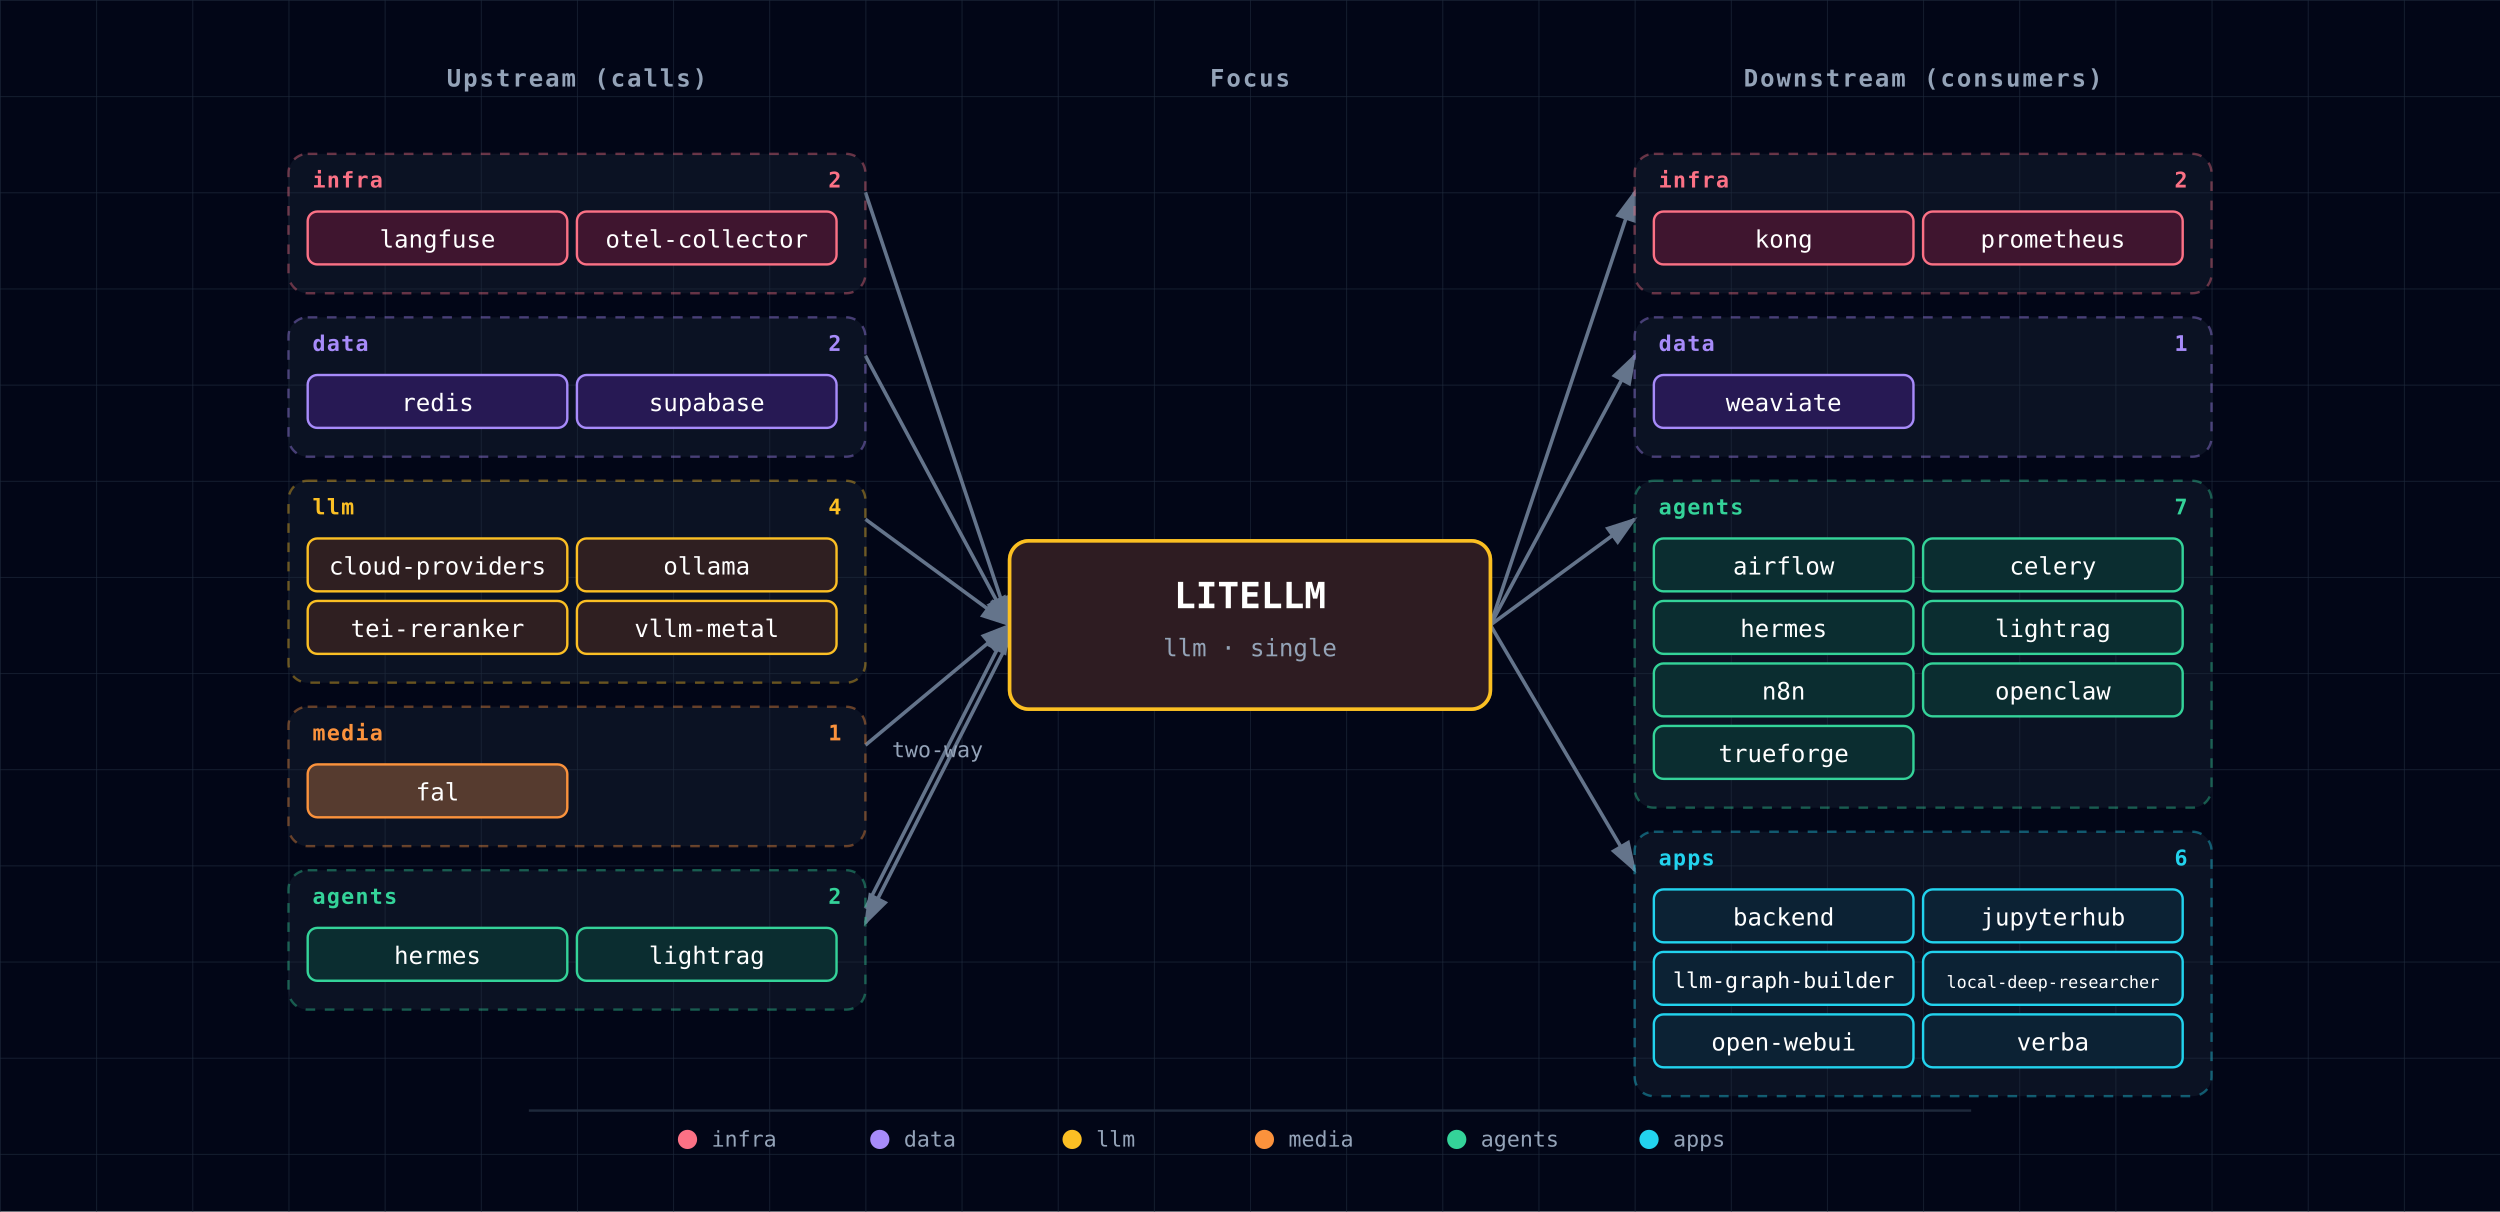
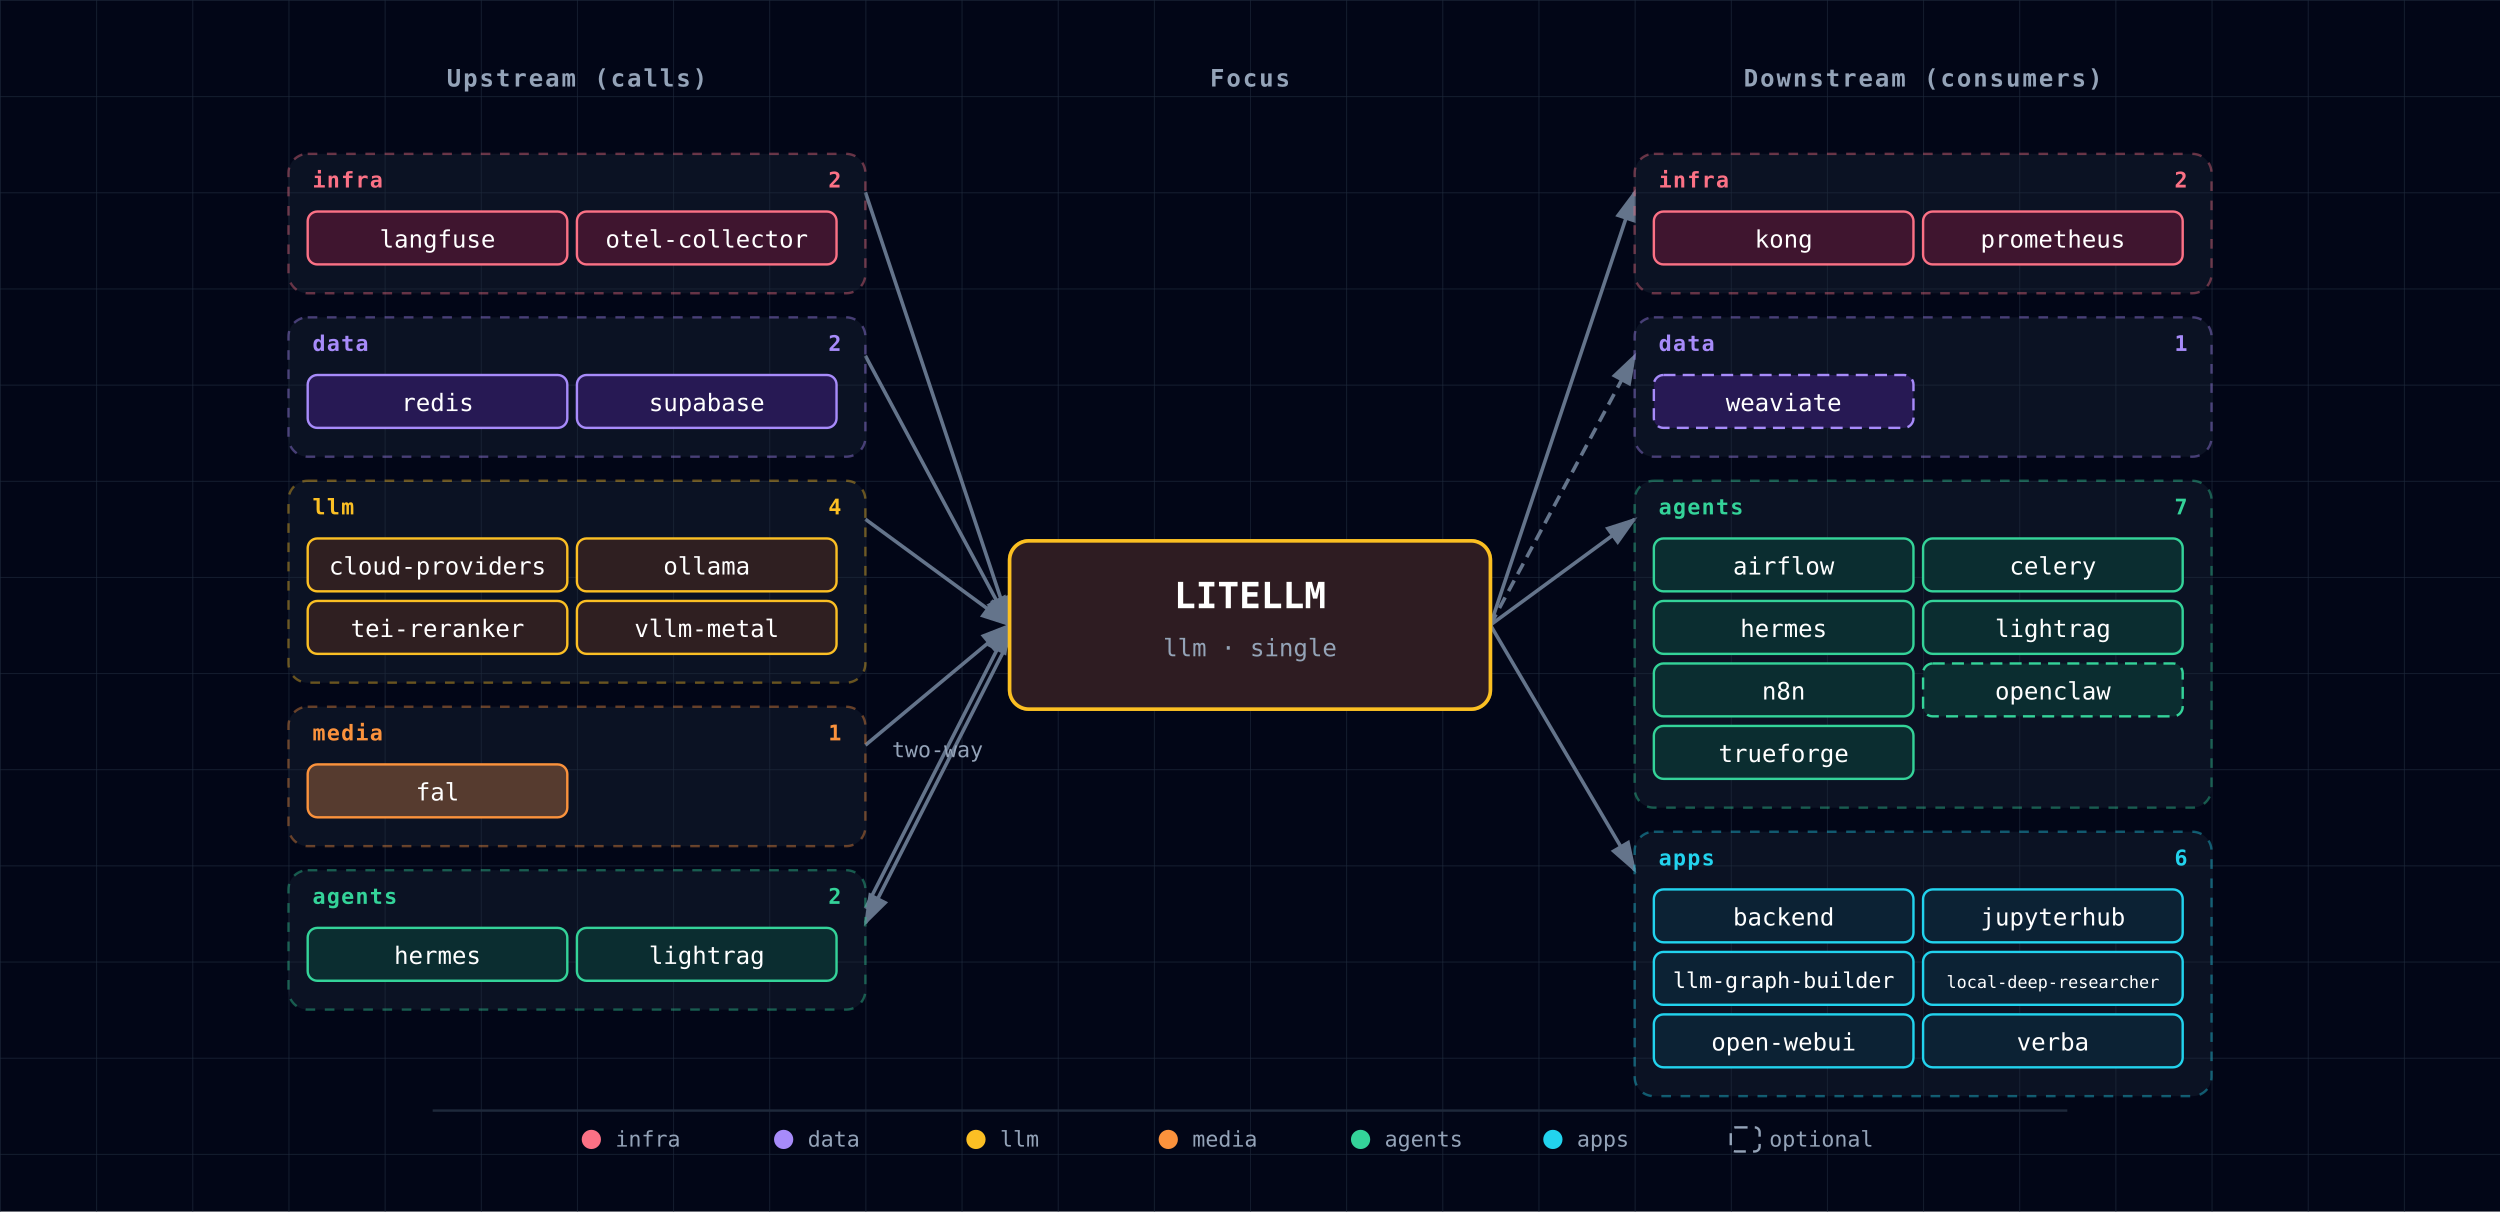
<svg xmlns="http://www.w3.org/2000/svg" viewBox="0 0 1040 504" font-family="'JetBrains Mono', 'Fira Code', Menlo, Consolas, monospace">
  <defs>
    <pattern id="grid" width="40" height="40" patternUnits="userSpaceOnUse">
      <path d="M 40 0 L 0 0 0 40" fill="none" stroke="#1e293b" stroke-width="0.5" />
    </pattern>
    <marker id="arrowhead" markerWidth="9" markerHeight="6" refX="8" refY="3" orient="auto">
      <polygon points="0 0, 9 3, 0 6" fill="#64748b" />
    </marker>
    <filter id="focus-glow" x="-50%" y="-50%" width="200%" height="200%">
      <feGaussianBlur in="SourceAlpha" stdDeviation="6" />
      <feFlood flood-color="#fbbf24" flood-opacity="0.6" />
      <feComposite in2="SourceAlpha" operator="in" />
      <feMerge>
        <feMergeNode />
        <feMergeNode in="SourceGraphic" />
      </feMerge>
    </filter>
  </defs>
  <rect width="1040" height="504" fill="#020617" />
  <rect width="1040" height="504" fill="url(#grid)" />
  <text x="240" y="36" fill="#94a3b8" font-size="10" font-weight="600" text-anchor="middle" letter-spacing="0.08em">Upstream (calls)</text>
  <text x="520" y="36" fill="#94a3b8" font-size="10" font-weight="600" text-anchor="middle" letter-spacing="0.08em">Focus</text>
  <text x="800" y="36" fill="#94a3b8" font-size="10" font-weight="600" text-anchor="middle" letter-spacing="0.08em">Downstream (consumers)</text>
  <line x1="360" y1="80" x2="420" y2="260" stroke="#64748b" stroke-width="1.5" marker-end="url(#arrowhead)" />
  <line x1="360" y1="148" x2="420" y2="260" stroke="#64748b" stroke-width="1.5" marker-end="url(#arrowhead)" />
  <line x1="360" y1="216" x2="420" y2="260" stroke="#64748b" stroke-width="1.5" marker-end="url(#arrowhead)" />
  <line x1="360" y1="310" x2="420" y2="260" stroke="#64748b" stroke-width="1.5" marker-end="url(#arrowhead)" />
  <line x1="360" y1="378" x2="420" y2="260" stroke="#64748b" stroke-width="1.5" marker-end="url(#arrowhead)" />
  <line x1="420" y1="266" x2="360" y2="384" stroke="#64748b" stroke-width="1.5" marker-end="url(#arrowhead)" />
  <text x="390" y="315" fill="#94a3b8" font-size="9" text-anchor="middle">two-way</text>
  <line x1="620" y1="260" x2="680" y2="80" stroke="#64748b" stroke-width="1.5" marker-end="url(#arrowhead)" />
-   <line x1="620" y1="260" x2="680" y2="148" stroke="#64748b" stroke-width="1.5" marker-end="url(#arrowhead)" />
+   <line x1="620" y1="260" x2="680" y2="148" stroke="#64748b" stroke-width="1.5" stroke-dasharray="5,3" marker-end="url(#arrowhead)" />
  <line x1="620" y1="260" x2="680" y2="216" stroke="#64748b" stroke-width="1.5" marker-end="url(#arrowhead)" />
  <line x1="620" y1="260" x2="680" y2="362" stroke="#64748b" stroke-width="1.5" marker-end="url(#arrowhead)" />
  <g>
    <g class="cluster">
      <rect x="120" y="64" width="240" height="58" rx="8" fill="rgba(30,41,59,0.35)" stroke="#fb7185" stroke-width="1" stroke-dasharray="4,4" stroke-opacity="0.4" />
      <text x="130" y="78" fill="#fb7185" font-size="9" font-weight="700" text-anchor="start" style="letter-spacing:0.06em;text-transform:uppercase;">infra</text>
      <text x="350" y="78" fill="#fb7185" font-size="9" font-weight="600" text-anchor="end">2</text>
    </g>
    <g>
      <rect x="128" y="88" width="108" height="22" rx="4" fill="#0f172a" />
      <rect x="128" y="88" width="108" height="22" rx="4" fill="rgba(136, 19, 55, 0.4)" stroke="#fb7185" stroke-width="1" />
      <text x="182" y="103" fill="white" font-size="10" text-anchor="middle">langfuse</text>
    </g>
    <g>
      <rect x="240" y="88" width="108" height="22" rx="4" fill="#0f172a" />
      <rect x="240" y="88" width="108" height="22" rx="4" fill="rgba(136, 19, 55, 0.4)" stroke="#fb7185" stroke-width="1" />
      <text x="294" y="103" fill="white" font-size="10" text-anchor="middle">otel-collector</text>
    </g>
    <g class="cluster">
      <rect x="120" y="132" width="240" height="58" rx="8" fill="rgba(30,41,59,0.35)" stroke="#a78bfa" stroke-width="1" stroke-dasharray="4,4" stroke-opacity="0.4" />
      <text x="130" y="146" fill="#a78bfa" font-size="9" font-weight="700" text-anchor="start" style="letter-spacing:0.06em;text-transform:uppercase;">data</text>
      <text x="350" y="146" fill="#a78bfa" font-size="9" font-weight="600" text-anchor="end">2</text>
    </g>
    <g>
      <rect x="128" y="156" width="108" height="22" rx="4" fill="#0f172a" />
      <rect x="128" y="156" width="108" height="22" rx="4" fill="rgba(76, 29, 149, 0.4)" stroke="#a78bfa" stroke-width="1" />
      <text x="182" y="171" fill="white" font-size="10" text-anchor="middle">redis</text>
    </g>
    <g>
      <rect x="240" y="156" width="108" height="22" rx="4" fill="#0f172a" />
      <rect x="240" y="156" width="108" height="22" rx="4" fill="rgba(76, 29, 149, 0.4)" stroke="#a78bfa" stroke-width="1" />
      <text x="294" y="171" fill="white" font-size="10" text-anchor="middle">supabase</text>
    </g>
    <g class="cluster">
      <rect x="120" y="200" width="240" height="84" rx="8" fill="rgba(30,41,59,0.35)" stroke="#fbbf24" stroke-width="1" stroke-dasharray="4,4" stroke-opacity="0.4" />
      <text x="130" y="214" fill="#fbbf24" font-size="9" font-weight="700" text-anchor="start" style="letter-spacing:0.06em;text-transform:uppercase;">llm</text>
      <text x="350" y="214" fill="#fbbf24" font-size="9" font-weight="600" text-anchor="end">4</text>
    </g>
    <g>
      <rect x="128" y="224" width="108" height="22" rx="4" fill="#0f172a" />
      <rect x="128" y="224" width="108" height="22" rx="4" fill="rgba(120, 53, 15, 0.3)" stroke="#fbbf24" stroke-width="1" />
      <text x="182" y="239" fill="white" font-size="10" text-anchor="middle">cloud-providers</text>
    </g>
    <g>
      <rect x="240" y="224" width="108" height="22" rx="4" fill="#0f172a" />
      <rect x="240" y="224" width="108" height="22" rx="4" fill="rgba(120, 53, 15, 0.3)" stroke="#fbbf24" stroke-width="1" />
      <text x="294" y="239" fill="white" font-size="10" text-anchor="middle">ollama</text>
    </g>
    <g>
      <rect x="128" y="250" width="108" height="22" rx="4" fill="#0f172a" />
      <rect x="128" y="250" width="108" height="22" rx="4" fill="rgba(120, 53, 15, 0.3)" stroke="#fbbf24" stroke-width="1" />
      <text x="182" y="265" fill="white" font-size="10" text-anchor="middle">tei-reranker</text>
    </g>
    <g>
      <rect x="240" y="250" width="108" height="22" rx="4" fill="#0f172a" />
      <rect x="240" y="250" width="108" height="22" rx="4" fill="rgba(120, 53, 15, 0.3)" stroke="#fbbf24" stroke-width="1" />
      <text x="294" y="265" fill="white" font-size="10" text-anchor="middle">vllm-metal</text>
    </g>
    <g class="cluster">
      <rect x="120" y="294" width="240" height="58" rx="8" fill="rgba(30,41,59,0.35)" stroke="#fb923c" stroke-width="1" stroke-dasharray="4,4" stroke-opacity="0.4" />
      <text x="130" y="308" fill="#fb923c" font-size="9" font-weight="700" text-anchor="start" style="letter-spacing:0.06em;text-transform:uppercase;">media</text>
      <text x="350" y="308" fill="#fb923c" font-size="9" font-weight="600" text-anchor="end">1</text>
    </g>
    <g>
      <rect x="128" y="318" width="108" height="22" rx="4" fill="#0f172a" />
      <rect x="128" y="318" width="108" height="22" rx="4" fill="rgba(251, 146, 60, 0.3)" stroke="#fb923c" stroke-width="1" />
      <text x="182" y="333" fill="white" font-size="10" text-anchor="middle">fal</text>
    </g>
    <g class="cluster">
      <rect x="120" y="362" width="240" height="58" rx="8" fill="rgba(30,41,59,0.35)" stroke="#34d399" stroke-width="1" stroke-dasharray="4,4" stroke-opacity="0.4" />
      <text x="130" y="376" fill="#34d399" font-size="9" font-weight="700" text-anchor="start" style="letter-spacing:0.06em;text-transform:uppercase;">agents</text>
      <text x="350" y="376" fill="#34d399" font-size="9" font-weight="600" text-anchor="end">2</text>
    </g>
    <g>
      <rect x="128" y="386" width="108" height="22" rx="4" fill="#0f172a" />
      <rect x="128" y="386" width="108" height="22" rx="4" fill="rgba(6, 78, 59, 0.4)" stroke="#34d399" stroke-width="1" />
      <text x="182" y="401" fill="white" font-size="10" text-anchor="middle">hermes</text>
    </g>
    <g>
      <rect x="240" y="386" width="108" height="22" rx="4" fill="#0f172a" />
      <rect x="240" y="386" width="108" height="22" rx="4" fill="rgba(6, 78, 59, 0.4)" stroke="#34d399" stroke-width="1" />
      <text x="294" y="401" fill="white" font-size="10" text-anchor="middle">lightrag</text>
    </g>
  </g>
  <g>
    <g class="cluster">
      <rect x="680" y="64" width="240" height="58" rx="8" fill="rgba(30,41,59,0.35)" stroke="#fb7185" stroke-width="1" stroke-dasharray="4,4" stroke-opacity="0.4" />
      <text x="690" y="78" fill="#fb7185" font-size="9" font-weight="700" text-anchor="start" style="letter-spacing:0.06em;text-transform:uppercase;">infra</text>
      <text x="910" y="78" fill="#fb7185" font-size="9" font-weight="600" text-anchor="end">2</text>
    </g>
    <g>
      <rect x="688" y="88" width="108" height="22" rx="4" fill="#0f172a" />
      <rect x="688" y="88" width="108" height="22" rx="4" fill="rgba(136, 19, 55, 0.4)" stroke="#fb7185" stroke-width="1" />
      <text x="742" y="103" fill="white" font-size="10" text-anchor="middle">kong</text>
    </g>
    <g>
      <rect x="800" y="88" width="108" height="22" rx="4" fill="#0f172a" />
      <rect x="800" y="88" width="108" height="22" rx="4" fill="rgba(136, 19, 55, 0.4)" stroke="#fb7185" stroke-width="1" />
      <text x="854" y="103" fill="white" font-size="10" text-anchor="middle">prometheus</text>
    </g>
    <g class="cluster">
      <rect x="680" y="132" width="240" height="58" rx="8" fill="rgba(30,41,59,0.35)" stroke="#a78bfa" stroke-width="1" stroke-dasharray="4,4" stroke-opacity="0.4" />
      <text x="690" y="146" fill="#a78bfa" font-size="9" font-weight="700" text-anchor="start" style="letter-spacing:0.06em;text-transform:uppercase;">data</text>
      <text x="910" y="146" fill="#a78bfa" font-size="9" font-weight="600" text-anchor="end">1</text>
    </g>
    <g>
      <rect x="688" y="156" width="108" height="22" rx="4" fill="#0f172a" />
-       <rect x="688" y="156" width="108" height="22" rx="4" fill="rgba(76, 29, 149, 0.4)" stroke="#a78bfa" stroke-width="1" />
+       <rect x="688" y="156" width="108" height="22" rx="4" fill="rgba(76, 29, 149, 0.4)" stroke="#a78bfa" stroke-width="1" stroke-dasharray="5,3" />
      <text x="742" y="171" fill="white" font-size="10" text-anchor="middle">weaviate</text>
    </g>
    <g class="cluster">
      <rect x="680" y="200" width="240" height="136" rx="8" fill="rgba(30,41,59,0.35)" stroke="#34d399" stroke-width="1" stroke-dasharray="4,4" stroke-opacity="0.4" />
      <text x="690" y="214" fill="#34d399" font-size="9" font-weight="700" text-anchor="start" style="letter-spacing:0.06em;text-transform:uppercase;">agents</text>
      <text x="910" y="214" fill="#34d399" font-size="9" font-weight="600" text-anchor="end">7</text>
    </g>
    <g>
      <rect x="688" y="224" width="108" height="22" rx="4" fill="#0f172a" />
      <rect x="688" y="224" width="108" height="22" rx="4" fill="rgba(6, 78, 59, 0.4)" stroke="#34d399" stroke-width="1" />
      <text x="742" y="239" fill="white" font-size="10" text-anchor="middle">airflow</text>
    </g>
    <g>
      <rect x="800" y="224" width="108" height="22" rx="4" fill="#0f172a" />
      <rect x="800" y="224" width="108" height="22" rx="4" fill="rgba(6, 78, 59, 0.4)" stroke="#34d399" stroke-width="1" />
      <text x="854" y="239" fill="white" font-size="10" text-anchor="middle">celery</text>
    </g>
    <g>
      <rect x="688" y="250" width="108" height="22" rx="4" fill="#0f172a" />
      <rect x="688" y="250" width="108" height="22" rx="4" fill="rgba(6, 78, 59, 0.4)" stroke="#34d399" stroke-width="1" />
      <text x="742" y="265" fill="white" font-size="10" text-anchor="middle">hermes</text>
    </g>
    <g>
      <rect x="800" y="250" width="108" height="22" rx="4" fill="#0f172a" />
      <rect x="800" y="250" width="108" height="22" rx="4" fill="rgba(6, 78, 59, 0.4)" stroke="#34d399" stroke-width="1" />
      <text x="854" y="265" fill="white" font-size="10" text-anchor="middle">lightrag</text>
    </g>
    <g>
      <rect x="688" y="276" width="108" height="22" rx="4" fill="#0f172a" />
      <rect x="688" y="276" width="108" height="22" rx="4" fill="rgba(6, 78, 59, 0.4)" stroke="#34d399" stroke-width="1" />
      <text x="742" y="291" fill="white" font-size="10" text-anchor="middle">n8n</text>
    </g>
    <g>
      <rect x="800" y="276" width="108" height="22" rx="4" fill="#0f172a" />
-       <rect x="800" y="276" width="108" height="22" rx="4" fill="rgba(6, 78, 59, 0.4)" stroke="#34d399" stroke-width="1" />
+       <rect x="800" y="276" width="108" height="22" rx="4" fill="rgba(6, 78, 59, 0.4)" stroke="#34d399" stroke-width="1" stroke-dasharray="5,3" />
      <text x="854" y="291" fill="white" font-size="10" text-anchor="middle">openclaw</text>
    </g>
    <g>
      <rect x="688" y="302" width="108" height="22" rx="4" fill="#0f172a" />
      <rect x="688" y="302" width="108" height="22" rx="4" fill="rgba(6, 78, 59, 0.4)" stroke="#34d399" stroke-width="1" />
      <text x="742" y="317" fill="white" font-size="10" text-anchor="middle">trueforge</text>
    </g>
    <g class="cluster">
      <rect x="680" y="346" width="240" height="110" rx="8" fill="rgba(30,41,59,0.35)" stroke="#22d3ee" stroke-width="1" stroke-dasharray="4,4" stroke-opacity="0.4" />
      <text x="690" y="360" fill="#22d3ee" font-size="9" font-weight="700" text-anchor="start" style="letter-spacing:0.06em;text-transform:uppercase;">apps</text>
      <text x="910" y="360" fill="#22d3ee" font-size="9" font-weight="600" text-anchor="end">6</text>
    </g>
    <g>
      <rect x="688" y="370" width="108" height="22" rx="4" fill="#0f172a" />
      <rect x="688" y="370" width="108" height="22" rx="4" fill="rgba(8, 51, 68, 0.4)" stroke="#22d3ee" stroke-width="1" />
      <text x="742" y="385" fill="white" font-size="10" text-anchor="middle">backend</text>
    </g>
    <g>
      <rect x="800" y="370" width="108" height="22" rx="4" fill="#0f172a" />
      <rect x="800" y="370" width="108" height="22" rx="4" fill="rgba(8, 51, 68, 0.4)" stroke="#22d3ee" stroke-width="1" />
      <text x="854" y="385" fill="white" font-size="10" text-anchor="middle">jupyterhub</text>
    </g>
    <g>
      <rect x="688" y="396" width="108" height="22" rx="4" fill="#0f172a" />
      <rect x="688" y="396" width="108" height="22" rx="4" fill="rgba(8, 51, 68, 0.4)" stroke="#22d3ee" stroke-width="1" />
      <text x="742" y="411" fill="white" font-size="9" text-anchor="middle">llm-graph-builder</text>
    </g>
    <g>
      <rect x="800" y="396" width="108" height="22" rx="4" fill="#0f172a" />
      <rect x="800" y="396" width="108" height="22" rx="4" fill="rgba(8, 51, 68, 0.4)" stroke="#22d3ee" stroke-width="1" />
      <text x="854" y="411" fill="white" font-size="7" text-anchor="middle">local-deep-researcher</text>
    </g>
    <g>
      <rect x="688" y="422" width="108" height="22" rx="4" fill="#0f172a" />
      <rect x="688" y="422" width="108" height="22" rx="4" fill="rgba(8, 51, 68, 0.4)" stroke="#22d3ee" stroke-width="1" />
      <text x="742" y="437" fill="white" font-size="10" text-anchor="middle">open-webui</text>
    </g>
    <g>
      <rect x="800" y="422" width="108" height="22" rx="4" fill="#0f172a" />
      <rect x="800" y="422" width="108" height="22" rx="4" fill="rgba(8, 51, 68, 0.4)" stroke="#22d3ee" stroke-width="1" />
      <text x="854" y="437" fill="white" font-size="10" text-anchor="middle">verba</text>
    </g>
  </g>
  <g class="focus" filter="url(#focus-glow)">
    <rect x="420" y="225" width="200" height="70" rx="8" fill="#0f172a" />
    <rect x="420" y="225" width="200" height="70" rx="8" fill="rgba(120, 53, 15, 0.3)" stroke="#fbbf24" stroke-width="1.5" />
    <text x="520" y="253" fill="white" font-size="15" font-weight="700" text-anchor="middle">LITELLM</text>
    <text x="520" y="273" fill="#94a3b8" font-size="10" text-anchor="middle">llm · single</text>
  </g>
  <g class="legend">
-     <line x1="220" y1="462" x2="820" y2="462" stroke="#1e293b" stroke-width="1" />
-     <circle cx="286" cy="474" r="4" fill="#fb7185" />
-     <text x="296" y="477" fill="#94a3b8" font-size="9" font-weight="400" text-anchor="start">infra</text>
-     <circle cx="366" cy="474" r="4" fill="#a78bfa" />
-     <text x="376" y="477" fill="#94a3b8" font-size="9" font-weight="400" text-anchor="start">data</text>
-     <circle cx="446" cy="474" r="4" fill="#fbbf24" />
-     <text x="456" y="477" fill="#94a3b8" font-size="9" font-weight="400" text-anchor="start">llm</text>
-     <circle cx="526" cy="474" r="4" fill="#fb923c" />
-     <text x="536" y="477" fill="#94a3b8" font-size="9" font-weight="400" text-anchor="start">media</text>
-     <circle cx="606" cy="474" r="4" fill="#34d399" />
-     <text x="616" y="477" fill="#94a3b8" font-size="9" font-weight="400" text-anchor="start">agents</text>
-     <circle cx="686" cy="474" r="4" fill="#22d3ee" />
-     <text x="696" y="477" fill="#94a3b8" font-size="9" font-weight="400" text-anchor="start">apps</text>
+     <line x1="180" y1="462" x2="860" y2="462" stroke="#1e293b" stroke-width="1" />
+     <circle cx="246" cy="474" r="4" fill="#fb7185" />
+     <text x="256" y="477" fill="#94a3b8" font-size="9" font-weight="400" text-anchor="start">infra</text>
+     <circle cx="326" cy="474" r="4" fill="#a78bfa" />
+     <text x="336" y="477" fill="#94a3b8" font-size="9" font-weight="400" text-anchor="start">data</text>
+     <circle cx="406" cy="474" r="4" fill="#fbbf24" />
+     <text x="416" y="477" fill="#94a3b8" font-size="9" font-weight="400" text-anchor="start">llm</text>
+     <circle cx="486" cy="474" r="4" fill="#fb923c" />
+     <text x="496" y="477" fill="#94a3b8" font-size="9" font-weight="400" text-anchor="start">media</text>
+     <circle cx="566" cy="474" r="4" fill="#34d399" />
+     <text x="576" y="477" fill="#94a3b8" font-size="9" font-weight="400" text-anchor="start">agents</text>
+     <circle cx="646" cy="474" r="4" fill="#22d3ee" />
+     <text x="656" y="477" fill="#94a3b8" font-size="9" font-weight="400" text-anchor="start">apps</text>
+     <rect x="720" y="469" width="12" height="10" rx="2" fill="none" stroke="#94a3b8" stroke-width="1" stroke-dasharray="5,3" />
+     <text x="736" y="477" fill="#94a3b8" font-size="9" font-weight="400" text-anchor="start">optional</text>
  </g>
</svg>
